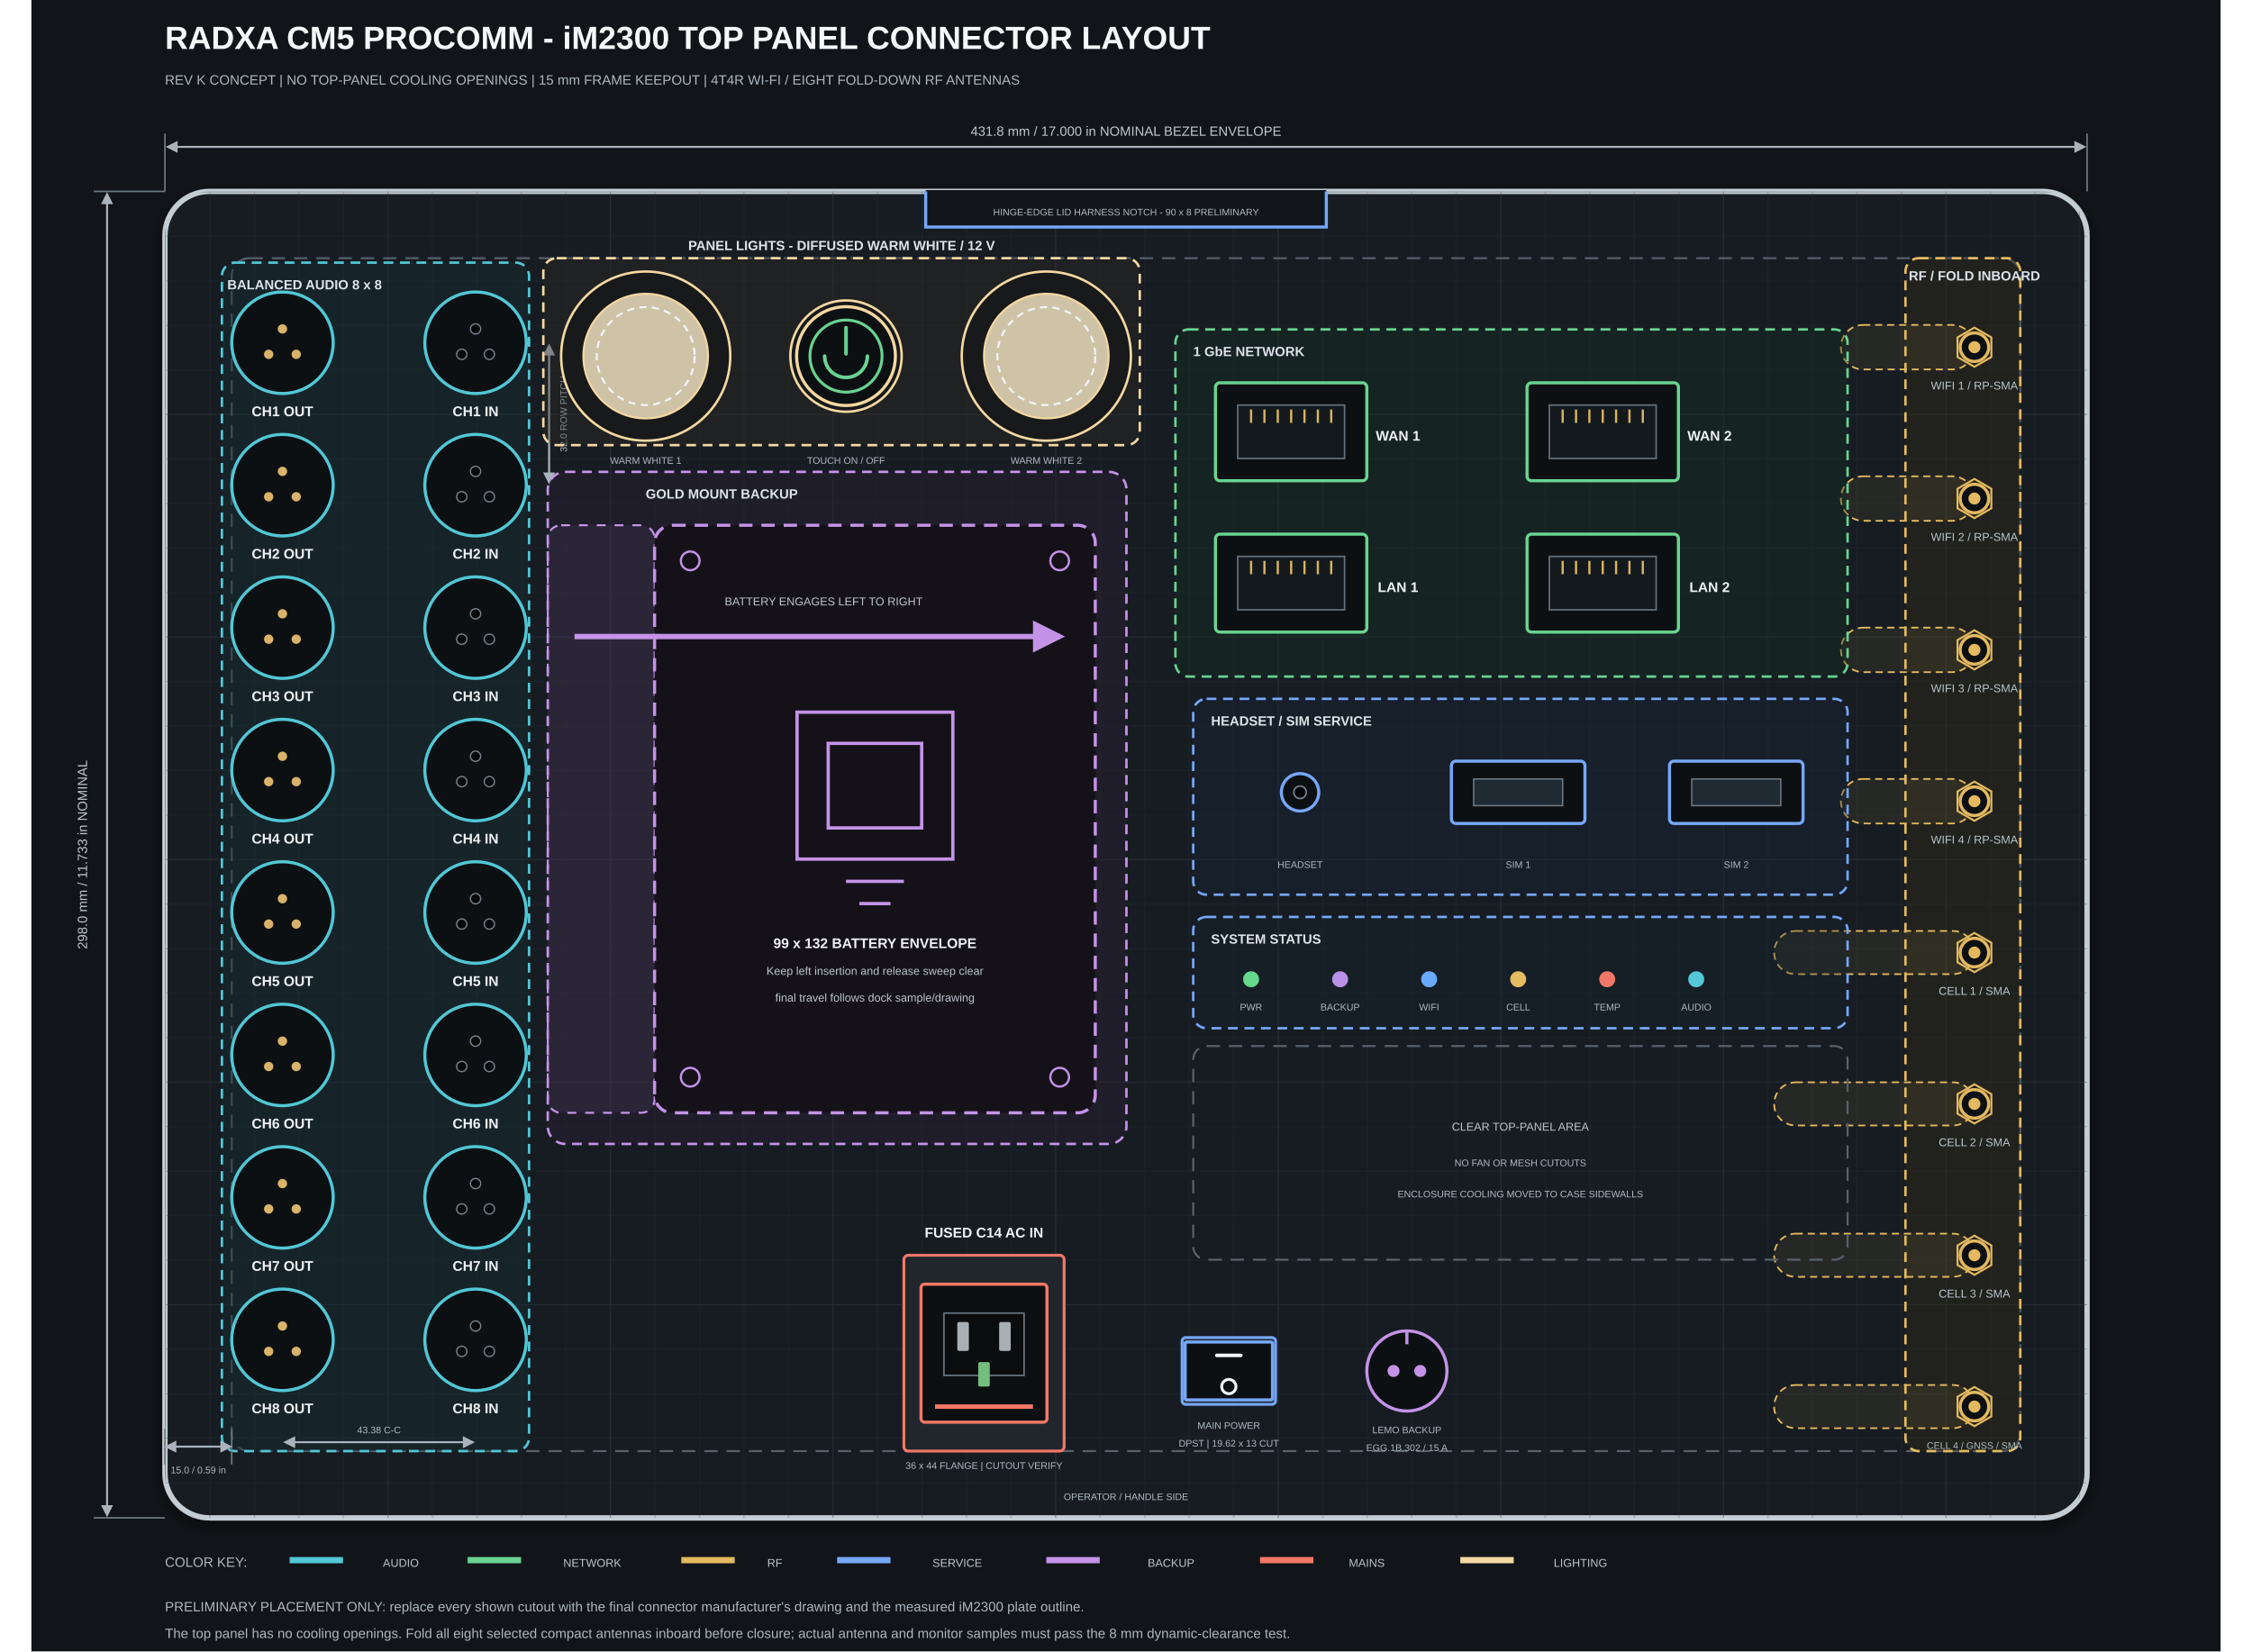
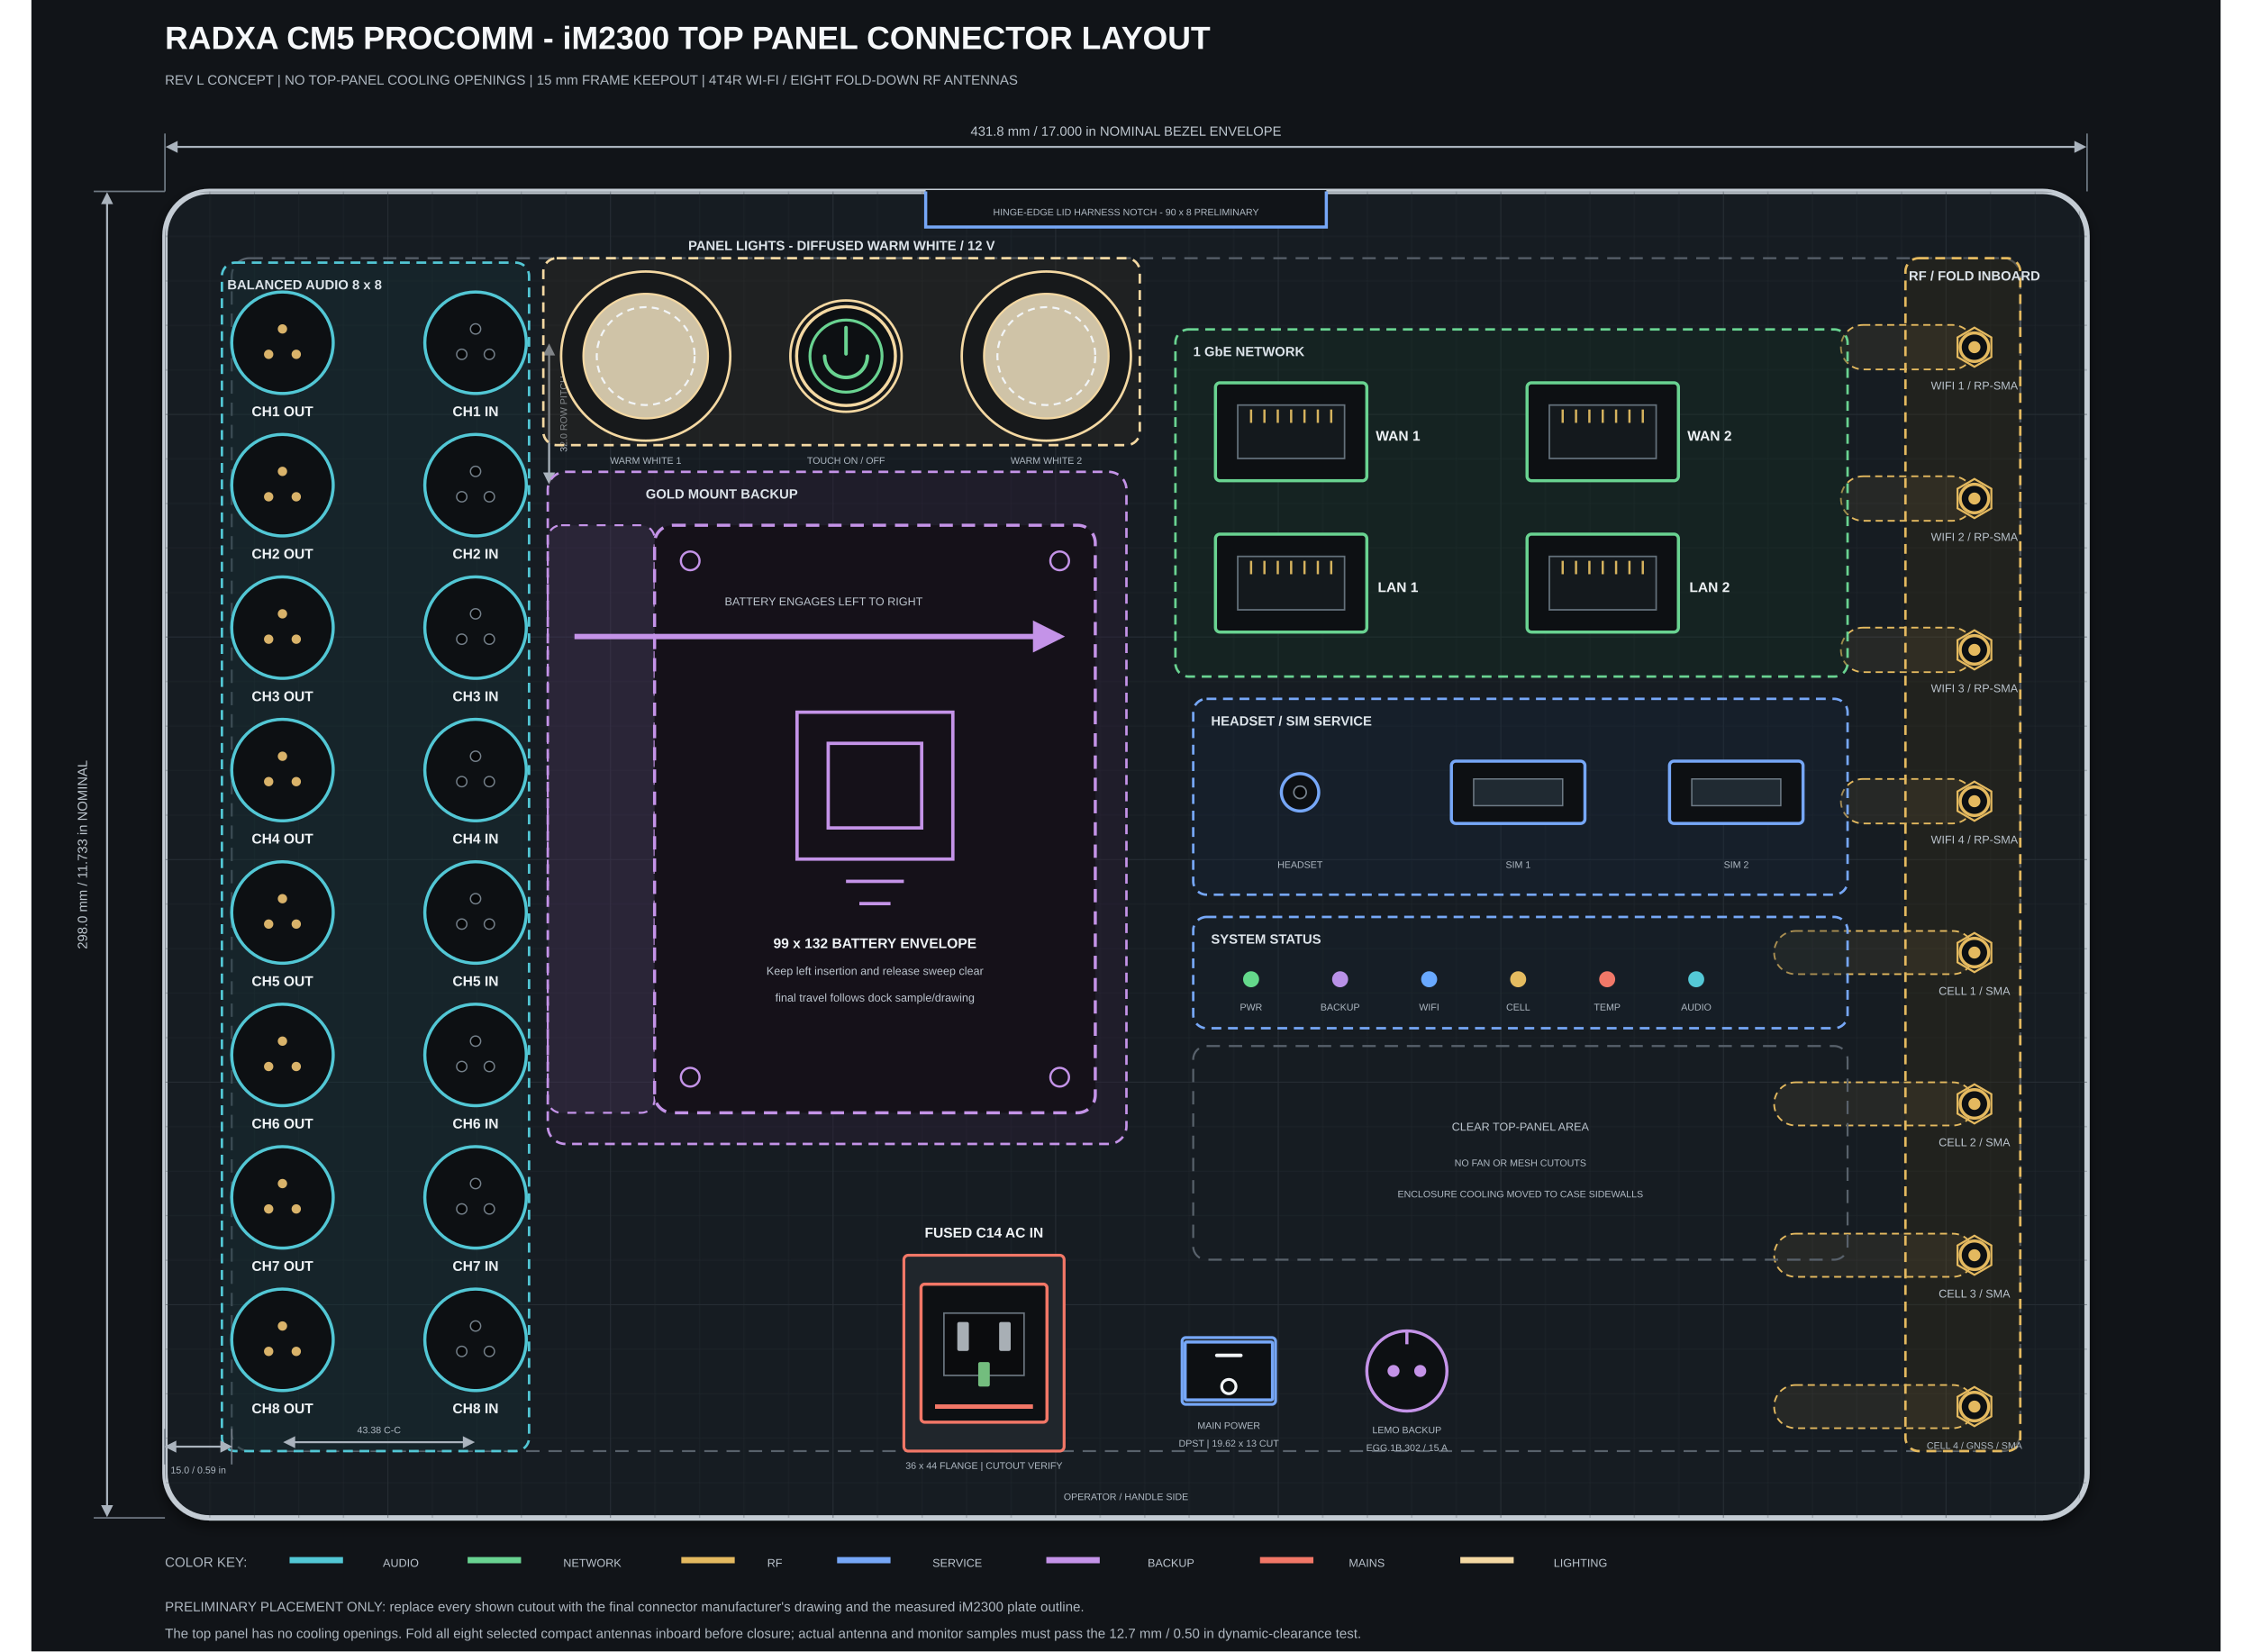
<svg xmlns="http://www.w3.org/2000/svg" width="1800" height="1320" viewBox="-30 -43 491.8 371" role="img" aria-labelledby="title desc">
  <defs>
    <pattern id="minorGrid" width="10" height="10" patternUnits="userSpaceOnUse">
      <path d="M10 0H0V10" fill="none" stroke="#2b3138" stroke-width="0.22" />
    </pattern>
    <pattern id="majorGrid" width="50" height="50" patternUnits="userSpaceOnUse">
      <rect width="50" height="50" fill="url(#minorGrid)" />
      <path d="M50 0H0V50" fill="none" stroke="#39414a" stroke-width="0.34" />
    </pattern>
    <marker id="arrow" markerWidth="6" markerHeight="6" refX="3" refY="3" orient="auto-start-reverse">
      <path d="M6 3L0 0V6Z" fill="#aab3bd" />
    </marker>
    <marker id="batteryArrow" markerWidth="6" markerHeight="6" refX="5" refY="3" orient="auto">
      <path d="M0 0L6 3L0 6Z" fill="#c493e8" />
    </marker>
    <filter id="shadow" x="-15%" y="-15%" width="130%" height="130%">
      <feDropShadow dx="0" dy="1.2" stdDeviation="1.5" flood-color="#000" flood-opacity="0.5" />
    </filter>
    <style>
      .page { fill: #111418; }
      .panel { fill: #171c21; stroke: #c4ccd4; stroke-width: 1.2; }
      .safe { fill: none; stroke: #58616b; stroke-width: 0.45; stroke-dasharray: 3 2; }
      .zone { stroke-width: 0.55; stroke-dasharray: 2.2 1.5; }
      .outline { fill: #20262c; stroke: #dde3e8; stroke-width: 0.65; }
      .cut { fill: #0d1013; stroke: #f2f5f7; stroke-width: 0.7; }
      .audio { stroke: #52c7d5; }
      .network { stroke: #69d391; }
      .rf { stroke: #e4b95f; }
      .rfStow { fill: #e4b95f; fill-opacity: 0.08; stroke: #e4b95f; stroke-width: 0.38; stroke-dasharray: 1.6 1.1; }
      .lighting { stroke: #f4d8a2; }
      .service { stroke: #76a7f7; }
      .backup { stroke: #c493e8; }
      .mains { stroke: #f27767; }
      .label { fill: #eef2f5; font-family: -apple-system, BlinkMacSystemFont, "Segoe UI", Arial, sans-serif; font-size: 3.15px; font-weight: 650; text-anchor: middle; letter-spacing: 0; }
      .small { fill: #bac3cc; font-family: -apple-system, BlinkMacSystemFont, "Segoe UI", Arial, sans-serif; font-size: 2.55px; text-anchor: middle; letter-spacing: 0; }
      .tiny { fill: #aeb8c2; font-family: -apple-system, BlinkMacSystemFont, "Segoe UI", Arial, sans-serif; font-size: 2.15px; text-anchor: middle; letter-spacing: 0; }
      .zoneTitle { fill: #dce3e9; font-family: -apple-system, BlinkMacSystemFont, "Segoe UI", Arial, sans-serif; font-size: 3px; font-weight: 700; letter-spacing: 0; }
      .title { fill: #f6f8fa; font-family: -apple-system, BlinkMacSystemFont, "Segoe UI", Arial, sans-serif; font-size: 7.2px; font-weight: 750; letter-spacing: 0; }
      .subtitle { fill: #aeb7c0; font-family: -apple-system, BlinkMacSystemFont, "Segoe UI", Arial, sans-serif; font-size: 3.05px; letter-spacing: 0; }
      .dimension { fill: #bdc6ce; font-family: -apple-system, BlinkMacSystemFont, "Segoe UI", Arial, sans-serif; font-size: 3px; text-anchor: middle; letter-spacing: 0; }
      .dimLine { fill: none; stroke: #aab3bd; stroke-width: 0.45; marker-start: url(#arrow); marker-end: url(#arrow); }
      .extension { stroke: #6f7983; stroke-width: 0.35; }
      text { dominant-baseline: alphabetic; }
    </style>
  </defs>
  <rect class="page" x="-30" y="-43" width="491.8" height="371" />
  <text class="title" x="0" y="-32">RADXA CM5 PROCOMM - iM2300 TOP PANEL CONNECTOR LAYOUT</text>
-   <text class="subtitle" x="0" y="-24">REV K CONCEPT | NO TOP-PANEL COOLING OPENINGS | 15 mm FRAME KEEPOUT | 4T4R WI-FI / EIGHT FOLD-DOWN RF ANTENNAS</text>
+   <text class="subtitle" x="0" y="-24">REV L CONCEPT | NO TOP-PANEL COOLING OPENINGS | 15 mm FRAME KEEPOUT | 4T4R WI-FI / EIGHT FOLD-DOWN RF ANTENNAS</text>
  <line class="extension" x1="0" y1="0" x2="0" y2="-13" />
  <line class="extension" x1="431.8" y1="0" x2="431.8" y2="-13" />
  <line class="dimLine" x1="1.5" y1="-10" x2="430.3" y2="-10" />
  <text class="dimension" x="215.9" y="-12.5">431.8 mm / 17.000 in NOMINAL BEZEL ENVELOPE</text>
  <line class="extension" x1="0" y1="0" x2="-16" y2="0" />
  <line class="extension" x1="0" y1="298" x2="-16" y2="298" />
  <line class="dimLine" x1="-13" y1="1.5" x2="-13" y2="296.5" />
  <text class="dimension" x="-17.5" y="149" transform="rotate(-90 -17.5 149)">298.0 mm / 11.733 in NOMINAL</text>
  <rect class="panel" x="0" y="0" width="431.8" height="298" rx="10" filter="url(#shadow)" />
  <rect x="0" y="0" width="431.8" height="298" rx="10" fill="url(#majorGrid)" opacity="0.52" />
  <rect class="safe" x="15" y="15" width="401.8" height="268" rx="4" />
  <rect x="170.9" y="-0.3" width="90" height="8.3" fill="#111418" />
  <path class="service" d="M170.9 0V8H260.9V0" fill="none" stroke-width="0.7" />
  <text class="tiny" x="215.9" y="5.4">HINGE-EDGE LID HARNESS NOTCH - 90 x 8 PRELIMINARY</text>
  <text class="tiny" x="215.9" y="294">OPERATOR / HANDLE SIDE</text>
  <g>
    <rect class="zone audio" x="12.8" y="16" width="69" height="267" rx="3" fill="#173036" fill-opacity="0.42" />
    <text class="zoneTitle" x="14" y="22">BALANCED AUDIO 8 x 8</text>
    <line class="extension" x1="0" y1="286" x2="0" y2="278" />
    <line class="extension" x1="15" y1="286" x2="15" y2="278" />
    <line class="dimLine" x1="1.2" y1="282" x2="13.8" y2="282" />
    <text class="tiny" x="7.5" y="288">15.0 / 0.59 in</text>
    <g transform="translate(26.4 34)">
      <circle class="cut audio" r="11.4" />
      <circle cx="0" cy="-3.1" r="1.05" fill="#d9b36a" />
      <circle cx="-3.1" cy="2.6" r="1.05" fill="#d9b36a" />
      <circle cx="3.1" cy="2.6" r="1.05" fill="#d9b36a" />
    </g>
    <text class="label" x="26.4" y="50.5">CH1 OUT</text>
    <g transform="translate(69.78 34)">
      <circle class="cut audio" r="11.4" />
      <circle cx="0" cy="-3.1" r="1.15" fill="#050607" stroke="#74808a" stroke-width="0.3" />
      <circle cx="-3.1" cy="2.6" r="1.15" fill="#050607" stroke="#74808a" stroke-width="0.3" />
      <circle cx="3.1" cy="2.6" r="1.15" fill="#050607" stroke="#74808a" stroke-width="0.3" />
    </g>
    <text class="label" x="69.78" y="50.5">CH1 IN</text>
    <g transform="translate(0 32)">
      <use href="#xlrOut" />
      <use href="#xlrIn" />
    </g>
    <defs>
      <g id="xlrOut" transform="translate(26.4 34)">
        <circle class="cut audio" r="11.4" />
        <circle cx="0" cy="-3.1" r="1.05" fill="#d9b36a" />
        <circle cx="-3.1" cy="2.6" r="1.05" fill="#d9b36a" />
        <circle cx="3.1" cy="2.6" r="1.05" fill="#d9b36a" />
      </g>
      <g id="xlrIn" transform="translate(69.78 34)">
        <circle class="cut audio" r="11.4" />
        <circle cx="0" cy="-3.1" r="1.15" fill="#050607" stroke="#74808a" stroke-width="0.3" />
        <circle cx="-3.1" cy="2.6" r="1.15" fill="#050607" stroke="#74808a" stroke-width="0.3" />
        <circle cx="3.1" cy="2.6" r="1.15" fill="#050607" stroke="#74808a" stroke-width="0.3" />
      </g>
    </defs>
    <g transform="translate(0 32)">
      <text class="label" x="26.4" y="50.5">CH2 OUT</text>
      <text class="label" x="69.78" y="50.5">CH2 IN</text>
    </g>
    <g transform="translate(0 64)">
      <use href="#xlrOut" />
      <use href="#xlrIn" />
      <text class="label" x="26.4" y="50.5">CH3 OUT</text>
      <text class="label" x="69.78" y="50.5">CH3 IN</text>
    </g>
    <g transform="translate(0 96)">
      <use href="#xlrOut" />
      <use href="#xlrIn" />
      <text class="label" x="26.4" y="50.5">CH4 OUT</text>
      <text class="label" x="69.78" y="50.5">CH4 IN</text>
    </g>
    <g transform="translate(0 128)">
      <use href="#xlrOut" />
      <use href="#xlrIn" />
      <text class="label" x="26.4" y="50.5">CH5 OUT</text>
      <text class="label" x="69.78" y="50.5">CH5 IN</text>
    </g>
    <g transform="translate(0 160)">
      <use href="#xlrOut" />
      <use href="#xlrIn" />
      <text class="label" x="26.4" y="50.5">CH6 OUT</text>
      <text class="label" x="69.78" y="50.5">CH6 IN</text>
    </g>
    <g transform="translate(0 192)">
      <use href="#xlrOut" />
      <use href="#xlrIn" />
      <text class="label" x="26.4" y="50.5">CH7 OUT</text>
      <text class="label" x="69.78" y="50.5">CH7 IN</text>
    </g>
    <g transform="translate(0 224)">
      <use href="#xlrOut" />
      <use href="#xlrIn" />
      <text class="label" x="26.4" y="50.5">CH8 OUT</text>
      <text class="label" x="69.78" y="50.5">CH8 IN</text>
    </g>
    <line class="dimLine" x1="27.9" y1="281" x2="68.28" y2="281" />
    <text class="tiny" x="48.09" y="279">43.38 C-C</text>
    <line class="dimLine" x1="86.3" y1="35.5" x2="86.3" y2="64.5" />
    <text class="tiny" x="90.3" y="50" transform="rotate(-90 90.3 50)">32.0 ROW PITCH</text>
  </g>
  <g>
    <rect class="zone lighting" x="85" y="15" width="134" height="42" rx="3" fill="#332d24" fill-opacity="0.34" />
    <text class="zoneTitle" x="152" y="13.2" text-anchor="middle">PANEL LIGHTS - DIFFUSED WARM WHITE / 12 V</text>
    <g transform="translate(108 37)">
      <circle r="19" fill="#17191b" stroke="#f4d8a2" stroke-width="0.55" />
      <circle r="14" fill="#f7e7c5" fill-opacity="0.82" stroke="#f4d8a2" stroke-width="0.45" />
      <circle r="11" fill="none" stroke="#f2f5f7" stroke-width="0.45" stroke-dasharray="1.6 1.2" />
    </g>
    <text class="tiny" x="108" y="61.2">WARM WHITE 1</text>
    <g transform="translate(153 37)">
      <circle r="12.5" fill="#17191b" stroke="#f4d8a2" stroke-width="0.55" />
      <circle class="cut lighting" r="11.1" />
      <circle r="8.1" fill="none" stroke="#69d391" stroke-width="0.65" />
      <path d="M153 30.6V36.5" transform="translate(-153 -37)" stroke="#69d391" stroke-width="0.8" stroke-linecap="round" />
      <path d="M-4.8 0A4.8 4.8 0 1 0 4.8 0" fill="none" stroke="#69d391" stroke-width="0.8" stroke-linecap="round" />
    </g>
    <text class="tiny" x="153" y="61.2">TOUCH ON / OFF</text>
    <g transform="translate(198 37)">
      <circle r="19" fill="#17191b" stroke="#f4d8a2" stroke-width="0.55" />
      <circle r="14" fill="#f7e7c5" fill-opacity="0.82" stroke="#f4d8a2" stroke-width="0.45" />
      <circle r="11" fill="none" stroke="#f2f5f7" stroke-width="0.45" stroke-dasharray="1.6 1.2" />
    </g>
    <text class="tiny" x="198" y="61.2">WARM WHITE 2</text>
  </g>
  <rect class="zone rf" x="391" y="15" width="25.8" height="268" rx="3" fill="#382f19" fill-opacity="0.34" />
  <text class="zoneTitle" x="406.5" y="20" text-anchor="middle">RF / FOLD INBOARD</text>
  <g>
    <rect class="rfStow" x="376.5" y="30" width="30" height="10" rx="5" />
    <rect class="rfStow" x="376.5" y="64" width="30" height="10" rx="5" />
    <rect class="rfStow" x="376.5" y="98" width="30" height="10" rx="5" />
    <rect class="rfStow" x="376.5" y="132" width="30" height="10" rx="5" />
    <rect class="rfStow" x="361.5" y="166.15" width="45" height="9.7" rx="4.85" />
    <rect class="rfStow" x="361.5" y="200.15" width="45" height="9.7" rx="4.85" />
    <rect class="rfStow" x="361.5" y="234.15" width="45" height="9.7" rx="4.85" />
    <rect class="rfStow" x="361.5" y="268.15" width="45" height="9.7" rx="4.85" />
  </g>
  <g class="rf">
    <g transform="translate(406.5 35)">
      <polygon points="0,-4.4 3.8,-2.2 3.8,2.2 0,4.4 -3.8,2.2 -3.8,-2.2" fill="none" stroke="#e4b95f" stroke-width="0.45" />
      <circle class="cut rf" r="3.2" />
      <circle r="0.85" fill="#e4b95f" />
    </g>
    <g transform="translate(406.5 69)">
      <polygon points="0,-4.4 3.8,-2.2 3.8,2.2 0,4.4 -3.8,2.2 -3.8,-2.2" fill="none" stroke="#e4b95f" stroke-width="0.45" />
      <circle class="cut rf" r="3.2" />
      <circle r="0.85" fill="#e4b95f" />
    </g>
    <g transform="translate(406.5 103)">
      <polygon points="0,-4.4 3.8,-2.2 3.8,2.2 0,4.4 -3.8,2.2 -3.8,-2.2" fill="none" stroke="#e4b95f" stroke-width="0.45" />
      <circle class="cut rf" r="3.2" />
      <circle r="0.85" fill="#e4b95f" />
    </g>
    <g transform="translate(406.5 137)">
      <polygon points="0,-4.4 3.8,-2.2 3.8,2.2 0,4.4 -3.8,2.2 -3.8,-2.2" fill="none" stroke="#e4b95f" stroke-width="0.45" />
      <circle class="cut rf" r="3.2" />
      <circle r="0.85" fill="#e4b95f" />
    </g>
    <g transform="translate(406.5 171)">
      <polygon points="0,-4.4 3.8,-2.2 3.8,2.2 0,4.4 -3.8,2.2 -3.8,-2.2" fill="none" stroke="#e4b95f" stroke-width="0.45" />
      <circle class="cut rf" r="3.2" />
      <circle r="0.85" fill="#e4b95f" />
    </g>
    <g transform="translate(406.5 205)">
      <polygon points="0,-4.4 3.8,-2.2 3.8,2.2 0,4.4 -3.8,2.2 -3.8,-2.2" fill="none" stroke="#e4b95f" stroke-width="0.45" />
      <circle class="cut rf" r="3.2" />
      <circle r="0.85" fill="#e4b95f" />
    </g>
    <g transform="translate(406.5 239)">
      <polygon points="0,-4.4 3.8,-2.2 3.8,2.2 0,4.4 -3.8,2.2 -3.8,-2.2" fill="none" stroke="#e4b95f" stroke-width="0.45" />
      <circle class="cut rf" r="3.2" />
      <circle r="0.85" fill="#e4b95f" />
    </g>
    <g transform="translate(406.5 273)">
      <polygon points="0,-4.4 3.8,-2.2 3.8,2.2 0,4.4 -3.8,2.2 -3.8,-2.2" fill="none" stroke="#e4b95f" stroke-width="0.45" />
      <circle class="cut rf" r="3.2" />
      <circle r="0.85" fill="#e4b95f" />
    </g>
  </g>
  <text class="small" x="406.5" y="44.5">WIFI 1 / RP-SMA</text>
  <text class="small" x="406.5" y="78.5">WIFI 2 / RP-SMA</text>
  <text class="small" x="406.5" y="112.5">WIFI 3 / RP-SMA</text>
  <text class="small" x="406.5" y="146.5">WIFI 4 / RP-SMA</text>
  <text class="small" x="406.5" y="180.5">CELL 1 / SMA</text>
  <text class="small" x="406.5" y="214.5">CELL 2 / SMA</text>
  <text class="small" x="406.5" y="248.5">CELL 3 / SMA</text>
  <text class="tiny" x="406.5" y="282.5">CELL 4 / GNSS / SMA</text>
  <g transform="translate(20 -10)">
    <rect class="zone network" x="207" y="41" width="151" height="78" rx="3" fill="#173426" fill-opacity="0.34" />
    <text class="zoneTitle" x="211" y="47">1 GbE NETWORK</text>
    <g>
      <g transform="translate(216 53)">
        <rect class="cut network" width="34" height="22" rx="1" />
        <path d="M5 5H29V17H5Z" fill="#14191d" stroke="#64717b" stroke-width="0.35" />
        <path d="M8 6V9M11 6V9M14 6V9M17 6V9M20 6V9M23 6V9M26 6V9" stroke="#d6b35e" stroke-width="0.5" />
      </g>
      <g transform="translate(286 53)">
        <rect class="cut network" width="34" height="22" rx="1" />
        <path d="M5 5H29V17H5Z" fill="#14191d" stroke="#64717b" stroke-width="0.35" />
        <path d="M8 6V9M11 6V9M14 6V9M17 6V9M20 6V9M23 6V9M26 6V9" stroke="#d6b35e" stroke-width="0.5" />
      </g>
      <g transform="translate(216 87)">
        <rect class="cut network" width="34" height="22" rx="1" />
        <path d="M5 5H29V17H5Z" fill="#14191d" stroke="#64717b" stroke-width="0.35" />
        <path d="M8 6V9M11 6V9M14 6V9M17 6V9M20 6V9M23 6V9M26 6V9" stroke="#d6b35e" stroke-width="0.5" />
      </g>
      <g transform="translate(286 87)">
        <rect class="cut network" width="34" height="22" rx="1" />
        <path d="M5 5H29V17H5Z" fill="#14191d" stroke="#64717b" stroke-width="0.35" />
        <path d="M8 6V9M11 6V9M14 6V9M17 6V9M20 6V9M23 6V9M26 6V9" stroke="#d6b35e" stroke-width="0.5" />
      </g>
    </g>
    <text class="label" x="257" y="66">WAN 1</text>
    <text class="label" x="327" y="66">WAN 2</text>
    <text class="label" x="257" y="100">LAN 1</text>
    <text class="label" x="327" y="100">LAN 2</text>
  </g>
  <g transform="translate(20 0)">
    <g transform="translate(-10 -26)">
      <rect class="zone backup" x="76" y="89" width="130" height="151" rx="4" fill="#2d2037" fill-opacity="0.4" />
      <text class="zoneTitle" x="98" y="95">GOLD MOUNT BACKUP</text>
      <rect x="76" y="101" width="24" height="132" rx="3" fill="#c493e8" fill-opacity="0.07" stroke="#c493e8" stroke-width="0.45" stroke-dasharray="2 2" />
      <rect x="100" y="101" width="99" height="132" rx="4" fill="#151119" stroke="#c493e8" stroke-width="0.7" stroke-dasharray="3 2" />
      <circle cx="108" cy="109" r="2.1" fill="none" stroke="#c493e8" stroke-width="0.5" />
      <circle cx="191" cy="109" r="2.1" fill="none" stroke="#c493e8" stroke-width="0.5" />
      <circle cx="108" cy="225" r="2.1" fill="none" stroke="#c493e8" stroke-width="0.5" />
      <circle cx="191" cy="225" r="2.1" fill="none" stroke="#c493e8" stroke-width="0.5" />
      <path d="M132 143H167V176H132Z M139 150H160V169H139Z" fill="none" stroke="#c493e8" stroke-width="0.75" />
      <path d="M143 181H156M146 186H153" stroke="#c493e8" stroke-width="0.75" />
      <text class="small" x="138" y="119">BATTERY ENGAGES LEFT TO RIGHT</text>
      <path d="M82 126H191" fill="none" stroke="#c493e8" stroke-width="1.2" marker-end="url(#batteryArrow)" />
      <text class="label" x="149.5" y="196">99 x 132 BATTERY ENVELOPE</text>
      <text class="small" x="149.5" y="202">Keep left insertion and release sweep clear</text>
      <text class="small" x="149.5" y="208">final travel follows dock sample/drawing</text>
    </g>
    <g transform="translate(0 -10)">
      <rect class="zone service" x="211" y="124" width="147" height="44" rx="3" fill="#17263d" fill-opacity="0.32" />
      <text class="zoneTitle" x="215" y="130">HEADSET / SIM SERVICE</text>
      <circle class="cut service" cx="235" cy="145" r="4.2" />
      <circle cx="235" cy="145" r="1.4" fill="#050607" stroke="#77838e" stroke-width="0.35" />
      <text class="tiny" x="235" y="162">HEADSET</text>
      <rect class="cut service" x="269" y="138" width="30" height="14" rx="1" />
      <path d="M274 142H294V148H274Z" fill="#202a32" stroke="#6f7c87" stroke-width="0.3" />
      <text class="tiny" x="284" y="162">SIM 1</text>
      <rect class="cut service" x="318" y="138" width="30" height="14" rx="1" />
      <path d="M323 142H343V148H323Z" fill="#202a32" stroke="#6f7c87" stroke-width="0.3" />
      <text class="tiny" x="333" y="162">SIM 2</text>
      <rect class="zone service" x="211" y="173" width="147" height="25" rx="3" fill="#17252f" fill-opacity="0.28" />
      <text class="zoneTitle" x="215" y="179">SYSTEM STATUS</text>
      <g>
        <circle cx="224" cy="187" r="1.8" fill="#64d98b" />
        <circle cx="244" cy="187" r="1.8" fill="#b991e7" />
        <circle cx="264" cy="187" r="1.8" fill="#69a9ff" />
        <circle cx="284" cy="187" r="1.8" fill="#e5bc60" />
        <circle cx="304" cy="187" r="1.8" fill="#f17868" />
        <circle cx="324" cy="187" r="1.8" fill="#54c8d6" />
      </g>
      <text class="tiny" x="224" y="194">PWR</text>
      <text class="tiny" x="244" y="194">BACKUP</text>
      <text class="tiny" x="264" y="194">WIFI</text>
      <text class="tiny" x="284" y="194">CELL</text>
      <text class="tiny" x="304" y="194">TEMP</text>
      <text class="tiny" x="324" y="194">AUDIO</text>
      <rect class="safe" x="211" y="202" width="147" height="48" rx="3" />
      <text class="small" x="284.5" y="221">CLEAR TOP-PANEL AREA</text>
      <text class="tiny" x="284.5" y="229">NO FAN OR MESH CUTOUTS</text>
      <text class="tiny" x="284.5" y="236">ENCLOSURE COOLING MOVED TO CASE SIDEWALLS</text>
    </g>
    <g transform="translate(0 -5)">
      <text class="label" x="164" y="240">FUSED C14 AC IN</text>
      <rect class="outline mains" x="146" y="244" width="36" height="44" rx="1" />
      <rect class="cut mains" x="149.85" y="250.5" width="28.3" height="31" rx="0.8" />
      <path d="M155 257H173V271H155Z" fill="#0b0c0e" stroke="#69747e" stroke-width="0.35" />
      <rect x="158" y="259" width="2.6" height="6.5" rx="0.4" fill="#a8afb5" />
      <rect x="167.4" y="259" width="2.6" height="6.5" rx="0.4" fill="#a8afb5" />
      <rect x="162.7" y="268" width="2.6" height="5.5" rx="0.4" fill="#73bd7e" />
      <path d="M153 278H175" stroke="#f27767" stroke-width="1" />
      <text class="tiny" x="164" y="292">36 x 44 FLANGE | CUTOUT VERIFY</text>
    </g>
    <g transform="translate(0 -2)">
      <rect class="outline service" x="208.5" y="259.5" width="21" height="15" rx="0.8" />
      <rect class="cut service" x="209.19" y="260.5" width="19.62" height="13" rx="0.3" />
      <line x1="216.3" y1="263.5" x2="221.7" y2="263.5" stroke="#f2f5f7" stroke-width="0.8" stroke-linecap="round" />
      <circle cx="219" cy="270.5" r="1.6" fill="none" stroke="#f2f5f7" stroke-width="0.65" />
      <text class="tiny" x="219" y="280">MAIN POWER</text>
      <text class="tiny" x="219" y="284">DPST | 19.62 x 13 CUT</text>
      <circle class="cut backup" cx="259" cy="267" r="9" />
      <circle cx="256" cy="267" r="1.35" fill="#c493e8" />
      <circle cx="262" cy="267" r="1.35" fill="#c493e8" />
      <path d="M259 258V261" stroke="#c493e8" stroke-width="0.7" />
      <text class="tiny" x="259" y="281">LEMO BACKUP</text>
      <text class="tiny" x="259" y="285">EGG.1B.302 / 15 A</text>
    </g>
  </g>
  <text class="subtitle" x="0" y="309">COLOR KEY:</text>
  <line x1="28" y1="307.5" x2="40" y2="307.5" stroke="#52c7d5" stroke-width="1.4" />
  <text class="small" x="53" y="309">AUDIO</text>
  <line x1="68" y1="307.5" x2="80" y2="307.5" stroke="#69d391" stroke-width="1.4" />
  <text class="small" x="96" y="309">NETWORK</text>
  <line x1="116" y1="307.5" x2="128" y2="307.5" stroke="#e4b95f" stroke-width="1.4" />
  <text class="small" x="137" y="309">RF</text>
  <line x1="151" y1="307.5" x2="163" y2="307.5" stroke="#76a7f7" stroke-width="1.4" />
  <text class="small" x="178" y="309">SERVICE</text>
  <line x1="198" y1="307.5" x2="210" y2="307.5" stroke="#c493e8" stroke-width="1.4" />
  <text class="small" x="226" y="309">BACKUP</text>
  <line x1="246" y1="307.5" x2="258" y2="307.5" stroke="#f27767" stroke-width="1.4" />
  <text class="small" x="270" y="309">MAINS</text>
  <line x1="291" y1="307.5" x2="303" y2="307.5" stroke="#f4d8a2" stroke-width="1.4" />
  <text class="small" x="318" y="309">LIGHTING</text>
  <text class="subtitle" x="0" y="319">PRELIMINARY PLACEMENT ONLY: replace every shown cutout with the final connector manufacturer's drawing and the measured iM2300 plate outline.</text>
-   <text class="subtitle" x="0" y="325">The top panel has no cooling openings. Fold all eight selected compact antennas inboard before closure; actual antenna and monitor samples must pass the 8 mm dynamic-clearance test.</text>
+   <text class="subtitle" x="0" y="325">The top panel has no cooling openings. Fold all eight selected compact antennas inboard before closure; actual antenna and monitor samples must pass the 12.7 mm / 0.50 in dynamic-clearance test.</text>
</svg>
